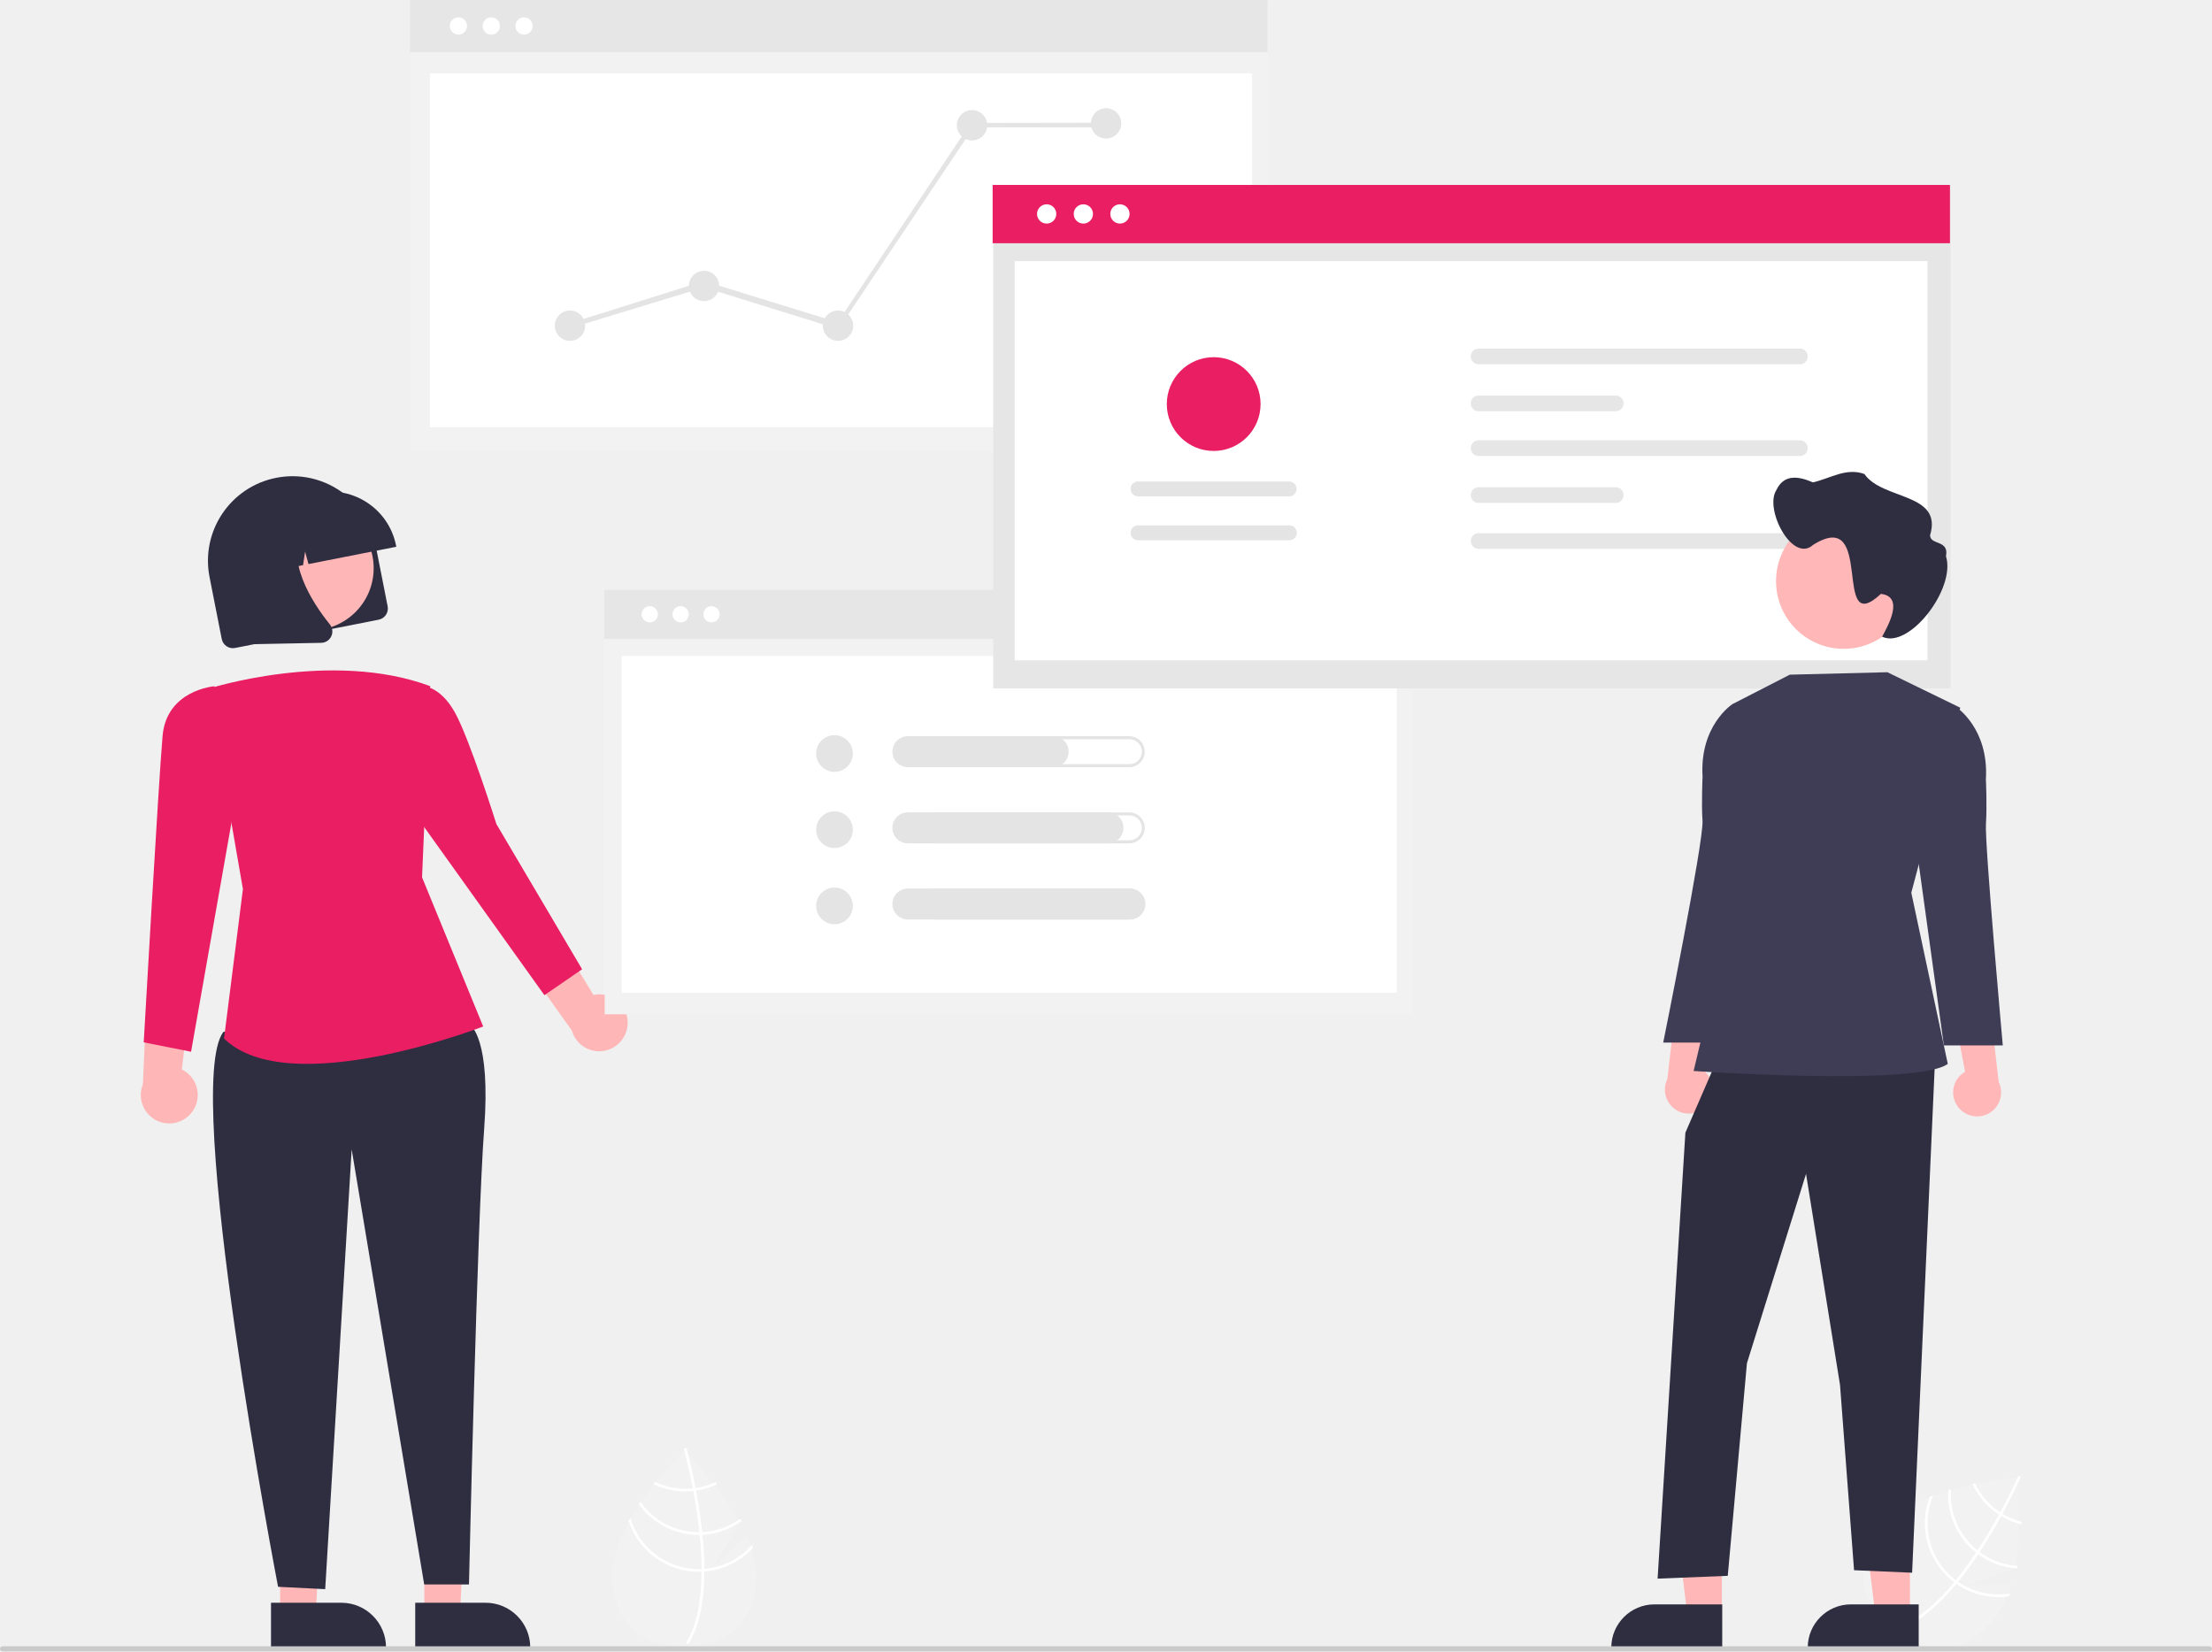
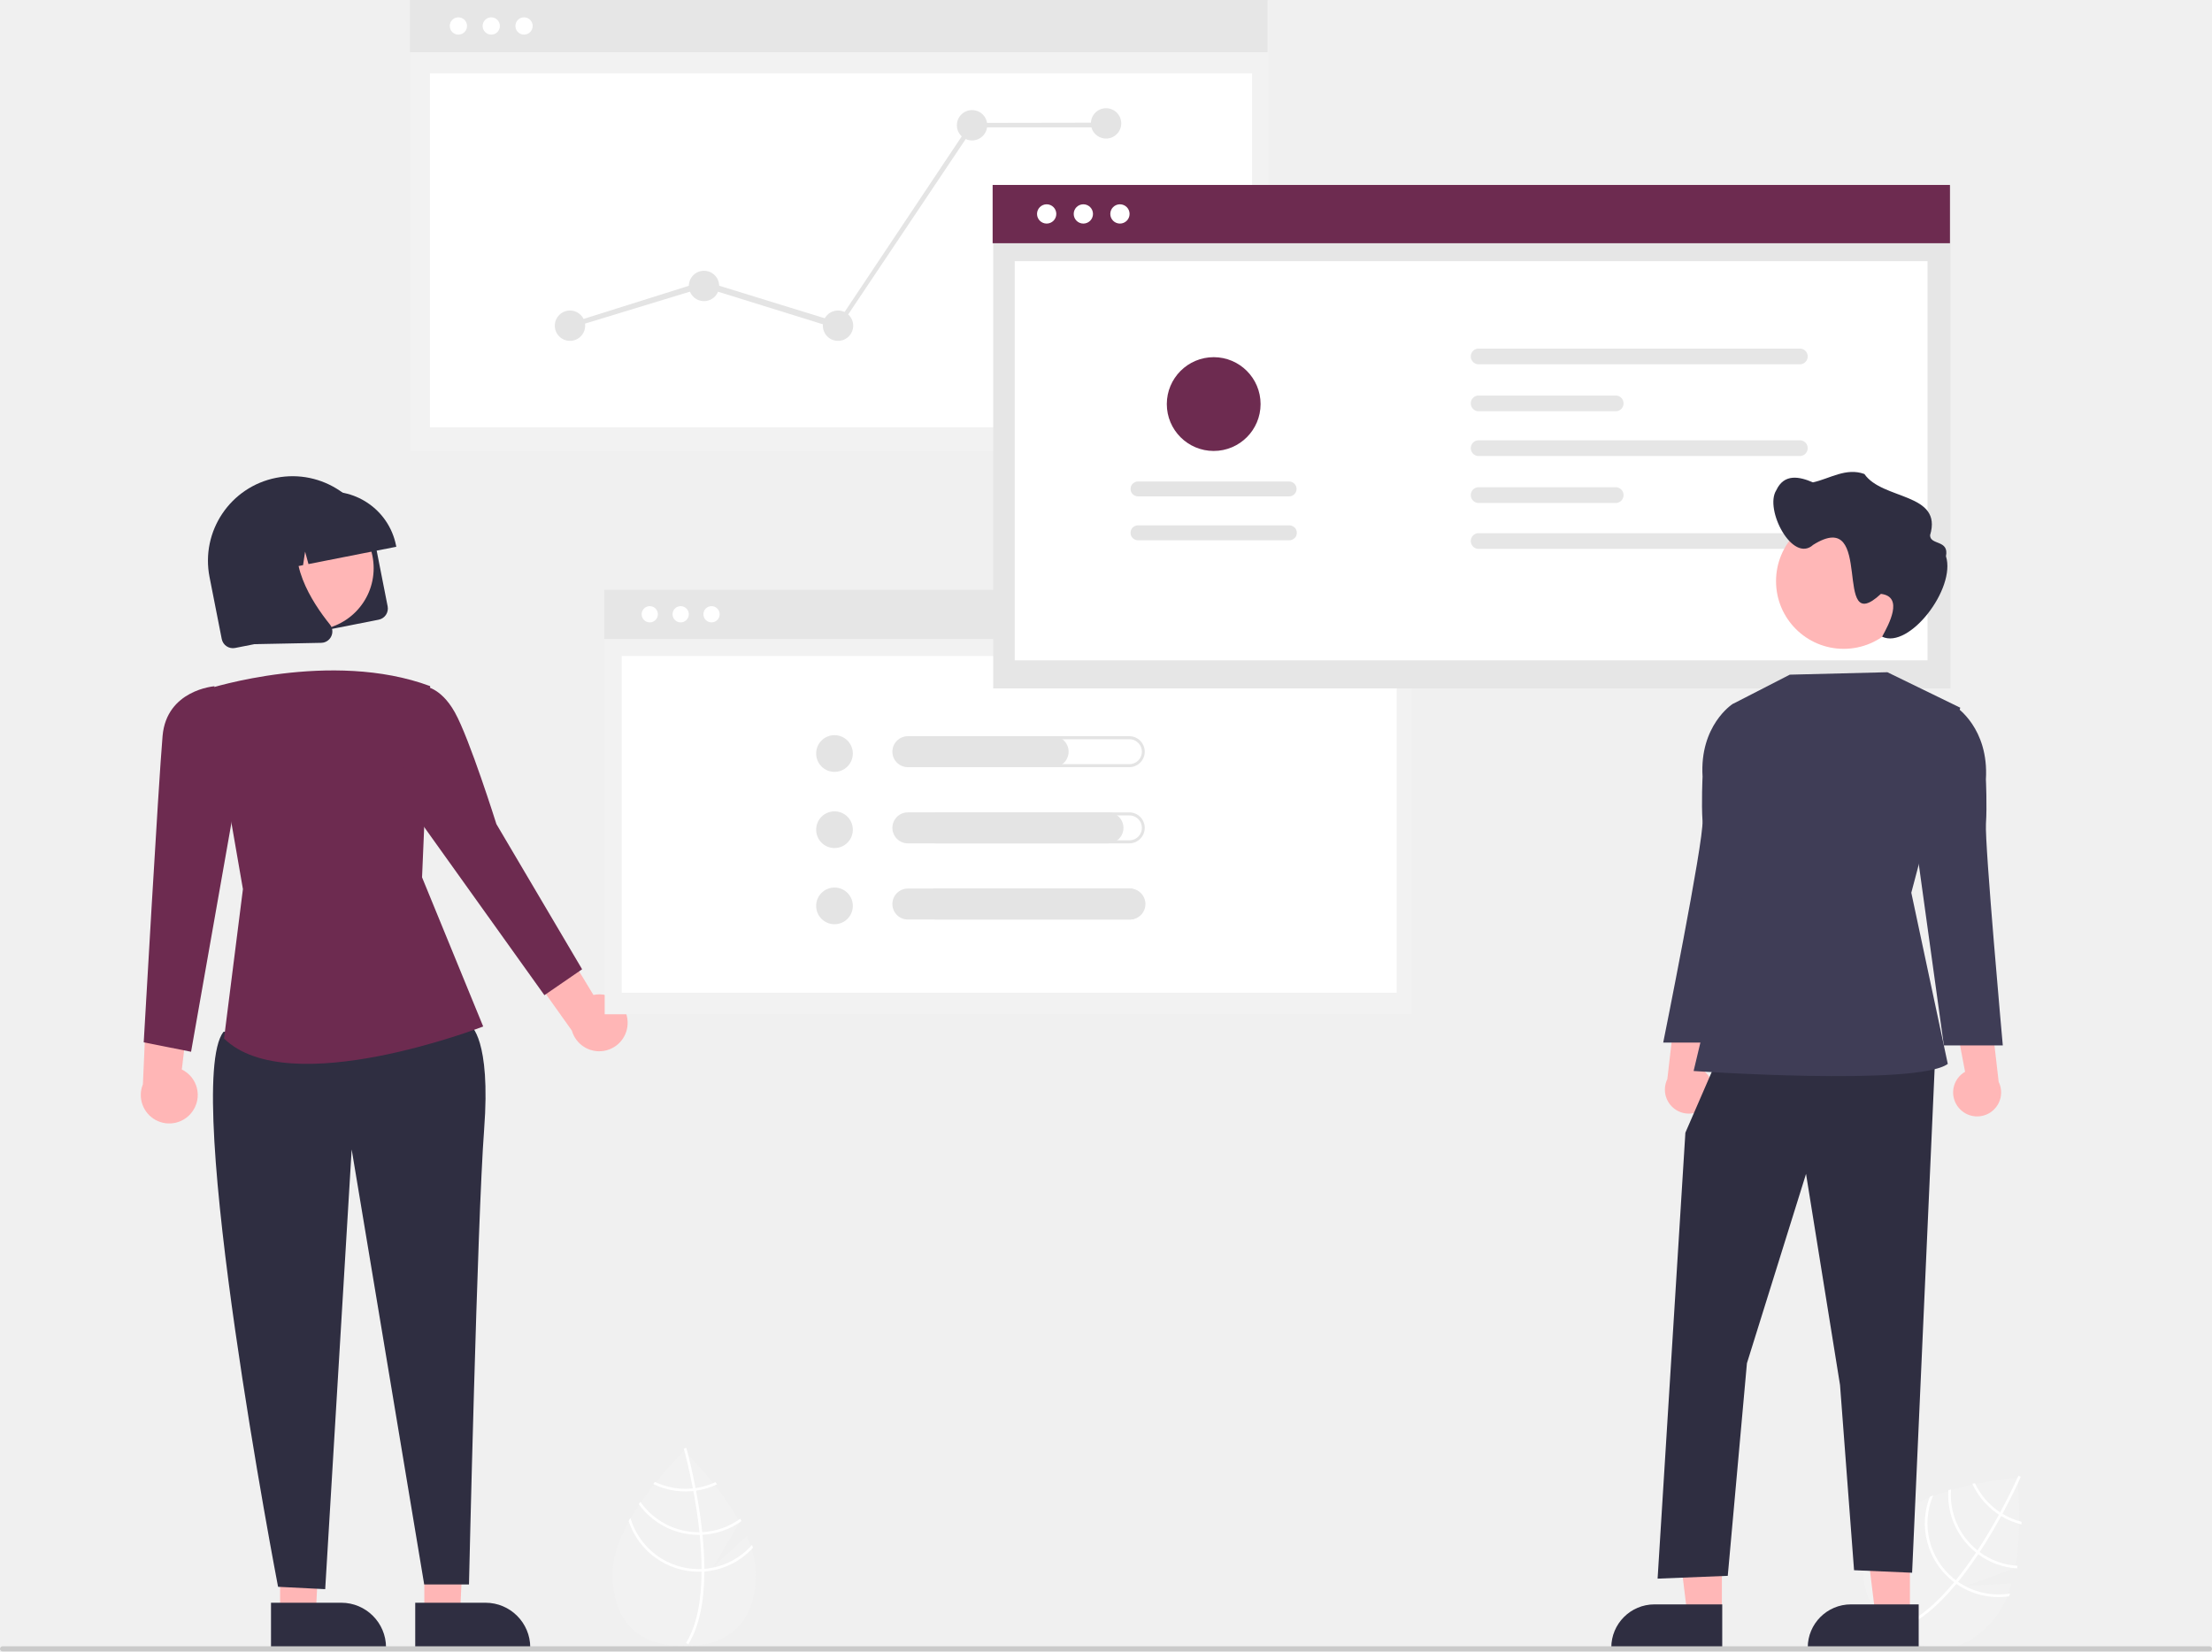
<svg xmlns="http://www.w3.org/2000/svg" data-name="Layer 1" width="864" height="645" viewBox="0 0 864 645">
  <path d="M459.675,727.481l-13.169,12.124,10.466-17.561C448.726,707.091,435.24,694.168,435.24,694.168s-27.978,26.805-27.978,47.876S419.788,770.472,435.24,770.472c15.452,0,27.978-7.357,27.978-28.428A36.962,36.962,0,0,0,459.675,727.481Z" transform="translate(-168 -127.5)" fill="#f2f2f2" />
  <path d="M443.119,740.262v1.039c-.062,12.073-2.098,21.492-6.093,28.125-.057.098-.118.19-.175.288l-.447-.272-.427-.267c4.432-7.162,6-17.286,6.057-27.816.005-.339.01-.684.005-1.028-.015-4.458-.288-8.967-.725-13.348-.031-.339-.067-.684-.103-1.028-.607-5.779-1.481-11.301-2.375-16.098-.062-.339-.129-.679-.195-1.013-1.548-8.113-3.126-13.99-3.486-15.291-.041-.159-.067-.247-.072-.267l.488-.139.005-.005.494-.139c.005.021.093.314.236.859.55,2.036,1.98,7.563,3.383,14.854.062.329.129.668.19,1.008.73,3.892,1.445,8.242,2.01,12.808q.216,1.72.386,3.393c.041.344.077.689.108,1.028Q443.093,734.053,443.119,740.262Z" transform="translate(-168 -127.5)" fill="#fff" />
  <path d="M439.689,708.713c-.344.046-.694.093-1.049.129a28.365,28.365,0,0,1-2.9.149,27.592,27.592,0,0,1-11.929-2.694c-.216.272-.432.545-.653.823a28.614,28.614,0,0,0,12.582,2.9,29.347,29.347,0,0,0,3.095-.165c.35-.036.699-.082,1.044-.134a28.373,28.373,0,0,0,8.201-2.483q-.332-.424-.648-.833A27.497,27.497,0,0,1,439.689,708.713Z" transform="translate(-168 -127.5)" fill="#fff" />
  <path d="M442.275,725.922q-.532.031-1.064.031c-.108.005-.221.005-.329.005a27.738,27.738,0,0,1-22.767-11.893c-.206.303-.411.607-.612.915a28.768,28.768,0,0,0,23.379,12.006c.144,0,.288,0,.432-.005.36-.005.715-.015,1.069-.031a28.616,28.616,0,0,0,15.245-5.347c-.165-.303-.329-.607-.499-.91A27.548,27.548,0,0,1,442.275,725.922Z" transform="translate(-168 -127.5)" fill="#fff" />
  <path d="M443.119,740.262c-.36.031-.72.051-1.08.067-.386.015-.771.026-1.157.026a27.813,27.813,0,0,1-26.664-20.011c-.231.416-.463.828-.684,1.244a28.832,28.832,0,0,0,27.348,19.795c.386,0,.771-.005,1.152-.026.365-.01.725-.031,1.085-.057a28.747,28.747,0,0,0,18.973-9.26c-.108-.38-.231-.756-.355-1.136A27.723,27.723,0,0,1,443.119,740.262Z" transform="translate(-168 -127.5)" fill="#fff" />
  <path d="M953.718,745.933l-17.871,1.031,19.226-6.949c3.1-16.792.86-35.335.86-35.335s-38.63,3-51.985,19.298-8.33,29.928,3.622,39.721c11.952,9.794,26.303,12.043,39.658-4.255A36.962,36.962,0,0,0,953.718,745.933Z" transform="translate(-168 -127.5)" fill="#f2f2f2" />
  <path d="M932.811,745.324l-.658.803c-7.7,9.299-15.245,15.294-22.539,17.892-.106.04-.212.072-.318.112l-.173-.494-.161-.477c7.968-2.731,15.597-9.567,22.315-17.676.219-.259.441-.522.656-.792,2.814-3.458,5.461-7.118,7.899-10.784.191-.282.382-.571.572-.861,3.194-4.855,6.018-9.68,8.366-13.957.167-.302.331-.606.491-.907,3.945-7.256,6.449-12.803,6.996-14.037.069-.149.105-.233.114-.252l.466.202.007-.001.47.205c-.009.019-.127.301-.361.814-.865,1.924-3.263,7.105-6.798,13.634-.161.294-.324.598-.492.9-1.902,3.473-4.106,7.291-6.563,11.181q-.923,1.467-1.853,2.869c-.187.292-.377.582-.568.864Q936.727,740.506,932.811,745.324Z" transform="translate(-168 -127.5)" fill="#fff" />
  <path d="M950.155,718.748c-.296-.183-.596-.368-.893-.565a28.366,28.366,0,0,1-2.338-1.723,27.592,27.592,0,0,1-7.519-9.645c-.34.074-.679.148-1.026.222a28.613,28.613,0,0,0,7.894,10.217,29.344,29.344,0,0,0,2.498,1.835c.293.194.593.38.892.558a28.372,28.372,0,0,0,7.917,3.277q.012-.538.027-1.055A27.497,27.497,0,0,1,950.155,718.748Z" transform="translate(-168 -127.5)" fill="#fff" />
  <path d="M941.248,733.698q-.431-.313-.843-.651c-.087-.064-.174-.136-.258-.205a27.738,27.738,0,0,1-10.072-23.629c-.351.104-.703.209-1.053.32A28.768,28.768,0,0,0,939.496,733.638c.111.091.223.182.337.27.282.224.563.441.847.654a28.616,28.616,0,0,0,15.181,5.527c.065-.339.13-.678.191-1.02A27.548,27.548,0,0,1,941.248,733.698Z" transform="translate(-168 -127.5)" fill="#fff" />
  <path d="M932.811,745.324c-.298-.204-.589-.416-.878-.633-.308-.233-.613-.469-.911-.713a27.813,27.813,0,0,1-7.941-32.379c-.443.175-.883.347-1.318.529a28.832,28.832,0,0,0,8.607,32.645c.298.244.6.485.907.71.289.223.58.436.875.644a28.747,28.747,0,0,0,20.544,4.863c.158-.363.3-.731.446-1.104A27.724,27.724,0,0,1,932.811,745.324Z" transform="translate(-168 -127.5)" fill="#fff" />
  <polygon points="165.74 630.543 179.675 630.542 182.261 576.504 165.737 576.794 165.74 630.543" fill="#ffb6b6" />
  <path d="M330.185,753.493l27.443-.001h.001a17.49,17.49,0,0,1,17.489,17.488v.568l-44.932.002Z" transform="translate(-168 -127.5)" fill="#2f2e41" />
  <polygon points="109.407 630.543 123.342 630.542 126.104 576.504 109.404 576.794 109.407 630.543" fill="#ffb6b6" />
  <path d="M273.852,753.493l27.443-.001h.001a17.49,17.49,0,0,1,17.489,17.488v.568l-44.932.002Z" transform="translate(-168 -127.5)" fill="#2f2e41" />
  <path d="M413.15,526.538a11.048,11.048,0,0,0-13.353-10.425L379.451,482.538l-8.745,18.432,20.662,29.058a11.107,11.107,0,0,0,21.782-3.49Z" transform="translate(-168 -127.5)" fill="#ffb6b6" />
  <path d="M243.132,561.658a11.048,11.048,0,0,0-4.113-16.433l4.617-38.987-18.234,9.15-1.589,35.62a11.107,11.107,0,0,0,19.319,10.65Z" transform="translate(-168 -127.5)" fill="#ffb6b6" />
  <path d="M341.911,522.164l9.868,5.846s8.018,5.104,5.322,40.606-5.919,177.737-5.919,177.737H333.69l-28.329-169.908-10.337,171.749-18.412-.921s-37.618-195.536-21.341-216.758Z" transform="translate(-168 -127.5)" fill="#2f2e41" />
-   <path d="M249.316,396.528s47.988-15.427,86.707-1.044l-3.17,74.684,23.883,58.256s-75.927,29.452-101.229,4.701l7.379-58.354Z" transform="translate(-168 -127.5)" fill="#e91e63" />
-   <path d="M323.121,404.255l10.056-8.771s6.708-.079,12.481,10.241,16.231,43.632,16.231,43.632l33.482,56.715L380.642,516.198l-53.103-74.266Z" transform="translate(-168 -127.5)" fill="#e91e63" />
-   <path d="M251.096,400.21l.686-4.679s-18.698,1.383-20.28,19.4-7.365,119.68-7.365,119.68l18.495,3.682L261.031,433.951Z" transform="translate(-168 -127.5)" fill="#e91e63" />
+   <path d="M249.316,396.528s47.988-15.427,86.707-1.044l-3.17,74.684,23.883,58.256s-75.927,29.452-101.229,4.701l7.379-58.354Z" transform="translate(-168 -127.5)" fill="#6D2B50" />
+   <path d="M323.121,404.255l10.056-8.771s6.708-.079,12.481,10.241,16.231,43.632,16.231,43.632l33.482,56.715L380.642,516.198l-53.103-74.266Z" transform="translate(-168 -127.5)" fill="#6D2B50" />
+   <path d="M251.096,400.21l.686-4.679s-18.698,1.383-20.28,19.4-7.365,119.68-7.365,119.68l18.495,3.682L261.031,433.951Z" transform="translate(-168 -127.5)" fill="#6D2B50" />
  <path d="M315.918,369.536l-56.097,11.046a4.441,4.441,0,0,1-5.209-3.495L249.85,352.907a33.023,33.023,0,0,1,64.802-12.76l4.761,24.18A4.441,4.441,0,0,1,315.918,369.536Z" transform="translate(-168 -127.5)" fill="#2f2e41" />
  <circle cx="121.739" cy="221.93" r="24.211" fill="#ffb6b6" />
  <path d="M322.793,341.055l-34.302,6.755-1.322-4.855-.789,5.271-5.282,1.04-2.619-9.623-1.564,10.447-10.22,2.012-.095-.484a26.152,26.152,0,0,1,20.583-30.678l4.836-.952a26.152,26.152,0,0,1,30.678,20.584Z" transform="translate(-168 -127.5)" fill="#2f2e41" />
  <path d="M294.241,378.493a4.53,4.53,0,0,1-.784.084l-25.99.514-8.174-41.512,27.649-5.445-.527.933c-7.337,12.983,3.385,29.581,10.429,38.32a4.37,4.37,0,0,1,.556,4.62A4.418,4.418,0,0,1,294.241,378.493Z" transform="translate(-168 -127.5)" fill="#2f2e41" />
  <rect id="b0371f3f-df42-4d60-b6c1-6000de199dd5" data-name="Rectangle 246" x="160.347" y="0.272" width="334.981" height="175.89" fill="#f2f2f2" />
  <rect id="a5ec3362-5fc6-49dd-bbc1-e584c03fc30b" data-name="Rectangle 264" x="160.143" width="334.981" height="20.39" fill="#e6e6e6" />
  <rect id="edb19af0-e7ad-43aa-9651-c68038fb40c2" data-name="Rectangle 247" x="167.923" y="28.658" width="321.136" height="138.232" fill="#fff" />
  <circle id="fcfbd1c3-546b-4aa9-92d2-19035f23e7a3" data-name="Ellipse 194" cx="191.886" cy="10.143" r="3.373" fill="#fff" />
  <circle id="fcf1e260-d16a-4b37-91b5-eb72ad8ee2c7" data-name="Ellipse 195" cx="204.689" cy="10.143" r="3.373" fill="#fff" />
  <circle id="ae552ed4-f0ed-4b8a-a24a-450e5f71adc4" data-name="Ellipse 246" cx="179.049" cy="10.143" r="3.373" fill="#fff" />
  <circle cx="222.633" cy="127.209" r="5.926" fill="#e4e4e4" />
  <circle cx="274.981" cy="111.689" r="5.926" fill="#e4e4e4" />
  <circle cx="327.33" cy="127.209" r="5.926" fill="#e4e4e4" />
  <circle cx="379.678" cy="48.923" r="5.926" fill="#e4e4e4" />
  <circle cx="432.026" cy="48.193" r="5.926" fill="#e4e4e4" />
  <polygon points="327.454 128.537 274.981 112.234 223.226 128 222.041 126.419 274.981 109.766 327.205 125.882 379.1 48.091 379.309 48.006 431.657 47.914 432.395 49.747 380.255 49.755 327.454 128.537" fill="#e4e4e4" />
  <rect id="a979eff9-2035-45aa-8fad-490bbaa22894" data-name="Rectangle 246" x="236.194" y="230.63" width="315.238" height="165.523" fill="#f2f2f2" />
  <rect id="b5344e31-85e8-4079-8f4b-e609523654c2" data-name="Rectangle 264" x="236.002" y="230.374" width="315.238" height="19.189" fill="#e6e6e6" />
  <rect id="a6983896-3ceb-4bf9-866b-7e40cad74d1b" data-name="Rectangle 247" x="242.841" y="256.235" width="302.691" height="131.489" fill="#fff" />
  <circle id="f96e66fe-9216-4da2-bba4-b63d176988a9" data-name="Ellipse 194" cx="265.874" cy="239.919" r="3.174" fill="#fff" />
  <circle id="e3ffbb79-e13a-4bd7-b23c-45510780cb2f" data-name="Ellipse 195" cx="277.923" cy="239.919" r="3.174" fill="#fff" />
  <circle id="ec6ea03b-7290-43d8-8b25-59bf30f1f0ee" data-name="Ellipse 246" cx="253.794" cy="239.919" r="3.174" fill="#fff" />
  <rect id="e9e5cf6b-8f55-43bf-8281-302b4fb1e9d5" data-name="Rectangle 246" x="387.948" y="72.539" width="373.927" height="196.339" fill="#e6e6e6" />
-   <rect id="e4e8a65e-8422-4898-a810-30d755c7dafc" data-name="Rectangle 264" x="387.72" y="72.236" width="373.927" height="22.761" fill="#e91e63" />
+   <rect id="e4e8a65e-8422-4898-a810-30d755c7dafc" data-name="Rectangle 264" x="387.72" y="72.236" width="373.927" height="22.761" fill="#6D2B50" />
  <rect id="b6acd298-89f8-46a0-ab3e-c2f0533bc288" data-name="Rectangle 247" x="396.342" y="101.988" width="356.537" height="155.932" fill="#fff" />
  <circle id="a2e6f9e4-3ad4-420f-8fe3-197d901d1e70" data-name="Ellipse 194" cx="423.153" cy="83.558" r="3.765" fill="#fff" />
  <circle id="b303a717-eadc-4672-a419-54a1feb6afd8" data-name="Ellipse 195" cx="437.445" cy="83.558" r="3.765" fill="#fff" />
  <circle id="b1ff2c46-8045-41fc-afe2-76f8fb520d89" data-name="Ellipse 246" cx="408.824" cy="83.558" r="3.765" fill="#fff" />
  <path d="M745.157,263.656a3.084,3.084,0,0,0,0,6.114H871.41a3.084,3.084,0,0,0,0-6.114Z" transform="translate(-168 -127.5)" fill="#e6e6e6" />
  <path d="M745.157,335.752a3.084,3.084,0,0,0,0,6.114H871.41a3.084,3.084,0,0,0,0-6.114Z" transform="translate(-168 -127.5)" fill="#e6e6e6" />
  <path d="M745.157,281.997a3.084,3.084,0,0,0,0,6.114h54.327a3.084,3.084,0,0,0,0-6.114Z" transform="translate(-168 -127.5)" fill="#e6e6e6" />
  <path d="M745.157,299.479a3.084,3.084,0,0,0,0,6.114H871.41a3.084,3.084,0,0,0,0-6.114Z" transform="translate(-168 -127.5)" fill="#e6e6e6" />
  <path d="M745.157,317.82a3.084,3.084,0,0,0,0,6.114h54.327a3.084,3.084,0,0,0,0-6.114Z" transform="translate(-168 -127.5)" fill="#e6e6e6" />
  <path d="M671.576,338.516a2.91,2.91,0,1,0,.003-5.819H612.553a2.91,2.91,0,1,0-.003,5.819H671.576Z" transform="translate(-168 -127.5)" fill="#e4e4e4" />
  <path d="M671.576,321.374a2.91,2.91,0,0,0,0-5.819H612.553a2.91,2.91,0,1,0-.003,5.819H671.576Z" transform="translate(-168 -127.5)" fill="#e4e4e4" />
-   <path d="M642.064,267.005a18.314,18.314,0,1,1-18.314,18.314v0A18.335,18.335,0,0,1,642.064,267.005Z" transform="translate(-168 -127.5)" fill="#e91e63" />
+   <path d="M642.064,267.005a18.314,18.314,0,1,1-18.314,18.314v0A18.335,18.335,0,0,1,642.064,267.005Z" transform="translate(-168 -127.5)" fill="#6D2B50" />
  <circle cx="325.952" cy="294.307" r="7.166" fill="#e4e4e4" />
  <path d="M609.085,416.231a4.86,4.86,0,1,1,0,9.719H533.721a4.86,4.86,0,1,1,0-9.719h75.364m0-1.19H533.721a6.05,6.05,0,1,0,0,12.1h75.364a6.05,6.05,0,1,0,0-12.1Z" transform="translate(-168 -127.5)" fill="#e4e4e4" />
  <path d="M579.348,427.14h-56.733a6.05,6.05,0,1,1,0-12.1h56.733a6.05,6.05,0,0,1,0,12.1Z" transform="translate(-168 -127.5)" fill="#e4e4e4" />
  <circle cx="325.952" cy="324.062" r="7.166" fill="#e4e4e4" />
  <path d="M609.085,445.986a4.86,4.86,0,1,1,0,9.719H533.721a4.86,4.86,0,1,1,0-9.719h75.364m0-1.19H533.721a6.05,6.05,0,1,0,0,12.1h75.364a6.05,6.05,0,1,0,0-12.1Z" transform="translate(-168 -127.5)" fill="#e4e4e4" />
  <path d="M600.771,456.895H522.615a6.05,6.05,0,0,1,0-12.1h78.157a6.05,6.05,0,0,1,0,12.1Z" transform="translate(-168 -127.5)" fill="#e4e4e4" />
  <circle cx="325.952" cy="353.817" r="7.166" fill="#e4e4e4" />
  <path d="M609.085,475.741a4.86,4.86,0,1,1,0,9.719H533.721a4.86,4.86,0,1,1,0-9.719h75.364m0-1.19H533.721a6.05,6.05,0,1,0,0,12.1h75.364a6.05,6.05,0,1,0,0-12.1Z" transform="translate(-168 -127.5)" fill="#e4e4e4" />
  <path d="M609.353,486.651h-86.739a6.05,6.05,0,1,1,0-12.1h86.739a6.05,6.05,0,0,1,0,12.1Z" transform="translate(-168 -127.5)" fill="#e4e4e4" />
  <path d="M834.869,559.069a9.311,9.311,0,0,0-2.486-14.059l6.188-32.505-15.871,6.614-3.443,29.853A9.362,9.362,0,0,0,834.869,559.069Z" transform="translate(-168 -127.5)" fill="#ffb7b7" />
  <polygon points="746.005 631.024 732.566 631.023 726.173 579.187 746.008 579.188 746.005 631.024" fill="#ffb7b7" />
  <path d="M917.433,771.551l-43.333-.002v-.548a16.867,16.867,0,0,1,16.866-16.866h.001l26.466.001Z" transform="translate(-168 -127.5)" fill="#2f2e41" />
  <polygon points="672.561 631.024 659.122 631.023 652.729 579.187 672.564 579.188 672.561 631.024" fill="#ffb7b7" />
  <path d="M840.7,771.551l-43.333-.002v-.548a16.867,16.867,0,0,1,16.866-16.866h.001l26.466.001Z" transform="translate(-168 -127.5)" fill="#2f2e41" />
  <polygon points="671.46 412.093 658.306 442.398 647.455 616.58 674.86 615.484 682.344 532.451 705.433 458.495 718.707 540.944 724.188 613.291 746.863 614.273 755.9 412.093 671.46 412.093" fill="#2f2e41" />
  <path d="M905.214,390.057l-38.125.954-22.383,11.491-1.228,84.776-13.96,58.531s87.224,6.003,99.282-2.766l-14.25-66.867,19.113-72.264Z" transform="translate(-168 -127.5)" fill="#3f3d56" />
  <path d="M848.778,403.826l-4.072-1.325S831.787,410.792,833.016,430.836c0,0-.484,10.372-.022,17.275.53,7.918-15.347,86.598-15.347,86.598h23.02l9.866-71.252Z" transform="translate(-168 -127.5)" fill="#3f3d56" />
  <path d="M933.064,560.165a9.311,9.311,0,0,1,2.486-14.059l-6.188-32.505,15.871,6.614,3.443,29.853A9.362,9.362,0,0,1,933.064,560.165Z" transform="translate(-168 -127.5)" fill="#ffb7b7" />
  <path d="M927.925,404.923l4.072-1.325s12.918,8.291,11.689,28.335c0,0,.484,10.372.022,17.275-.53,7.918,6.577,86.598,6.577,86.598H927.266l-9.866-71.252Z" transform="translate(-168 -127.5)" fill="#3f3d56" />
  <path d="M914.572,354.49A26.429,26.429,0,1,1,888.144,328.061h0a26.363,26.363,0,0,1,26.429,26.297Q914.573,354.424,914.572,354.49Z" transform="translate(-168 -127.5)" fill="#ffb7b7" />
  <path d="M861.803,318.991c3.096-6.657,9.087-5.341,14.327-3.085,6.635-1.472,12.946-5.878,20.096-3.272,7.042,10.243,30.687,7.229,25.657,23.905-.007,3.996,7.519,1.67,6.205,8.214,3.986,12.594-14.389,36.446-24.939,31.423,2.609-4.782,8.569-15.642-.471-16.719-19.445,18.093-2.006-34.453-26.439-19.172C868.149,347.688,857.074,326.396,861.803,318.991Z" transform="translate(-168 -127.5)" fill="#2f2e41" />
  <path d="M1031,772.5H169a1,1,0,0,1,0-2h862a1,1,0,0,1,0,2Z" transform="translate(-168 -127.5)" fill="#cacaca" />
</svg>
